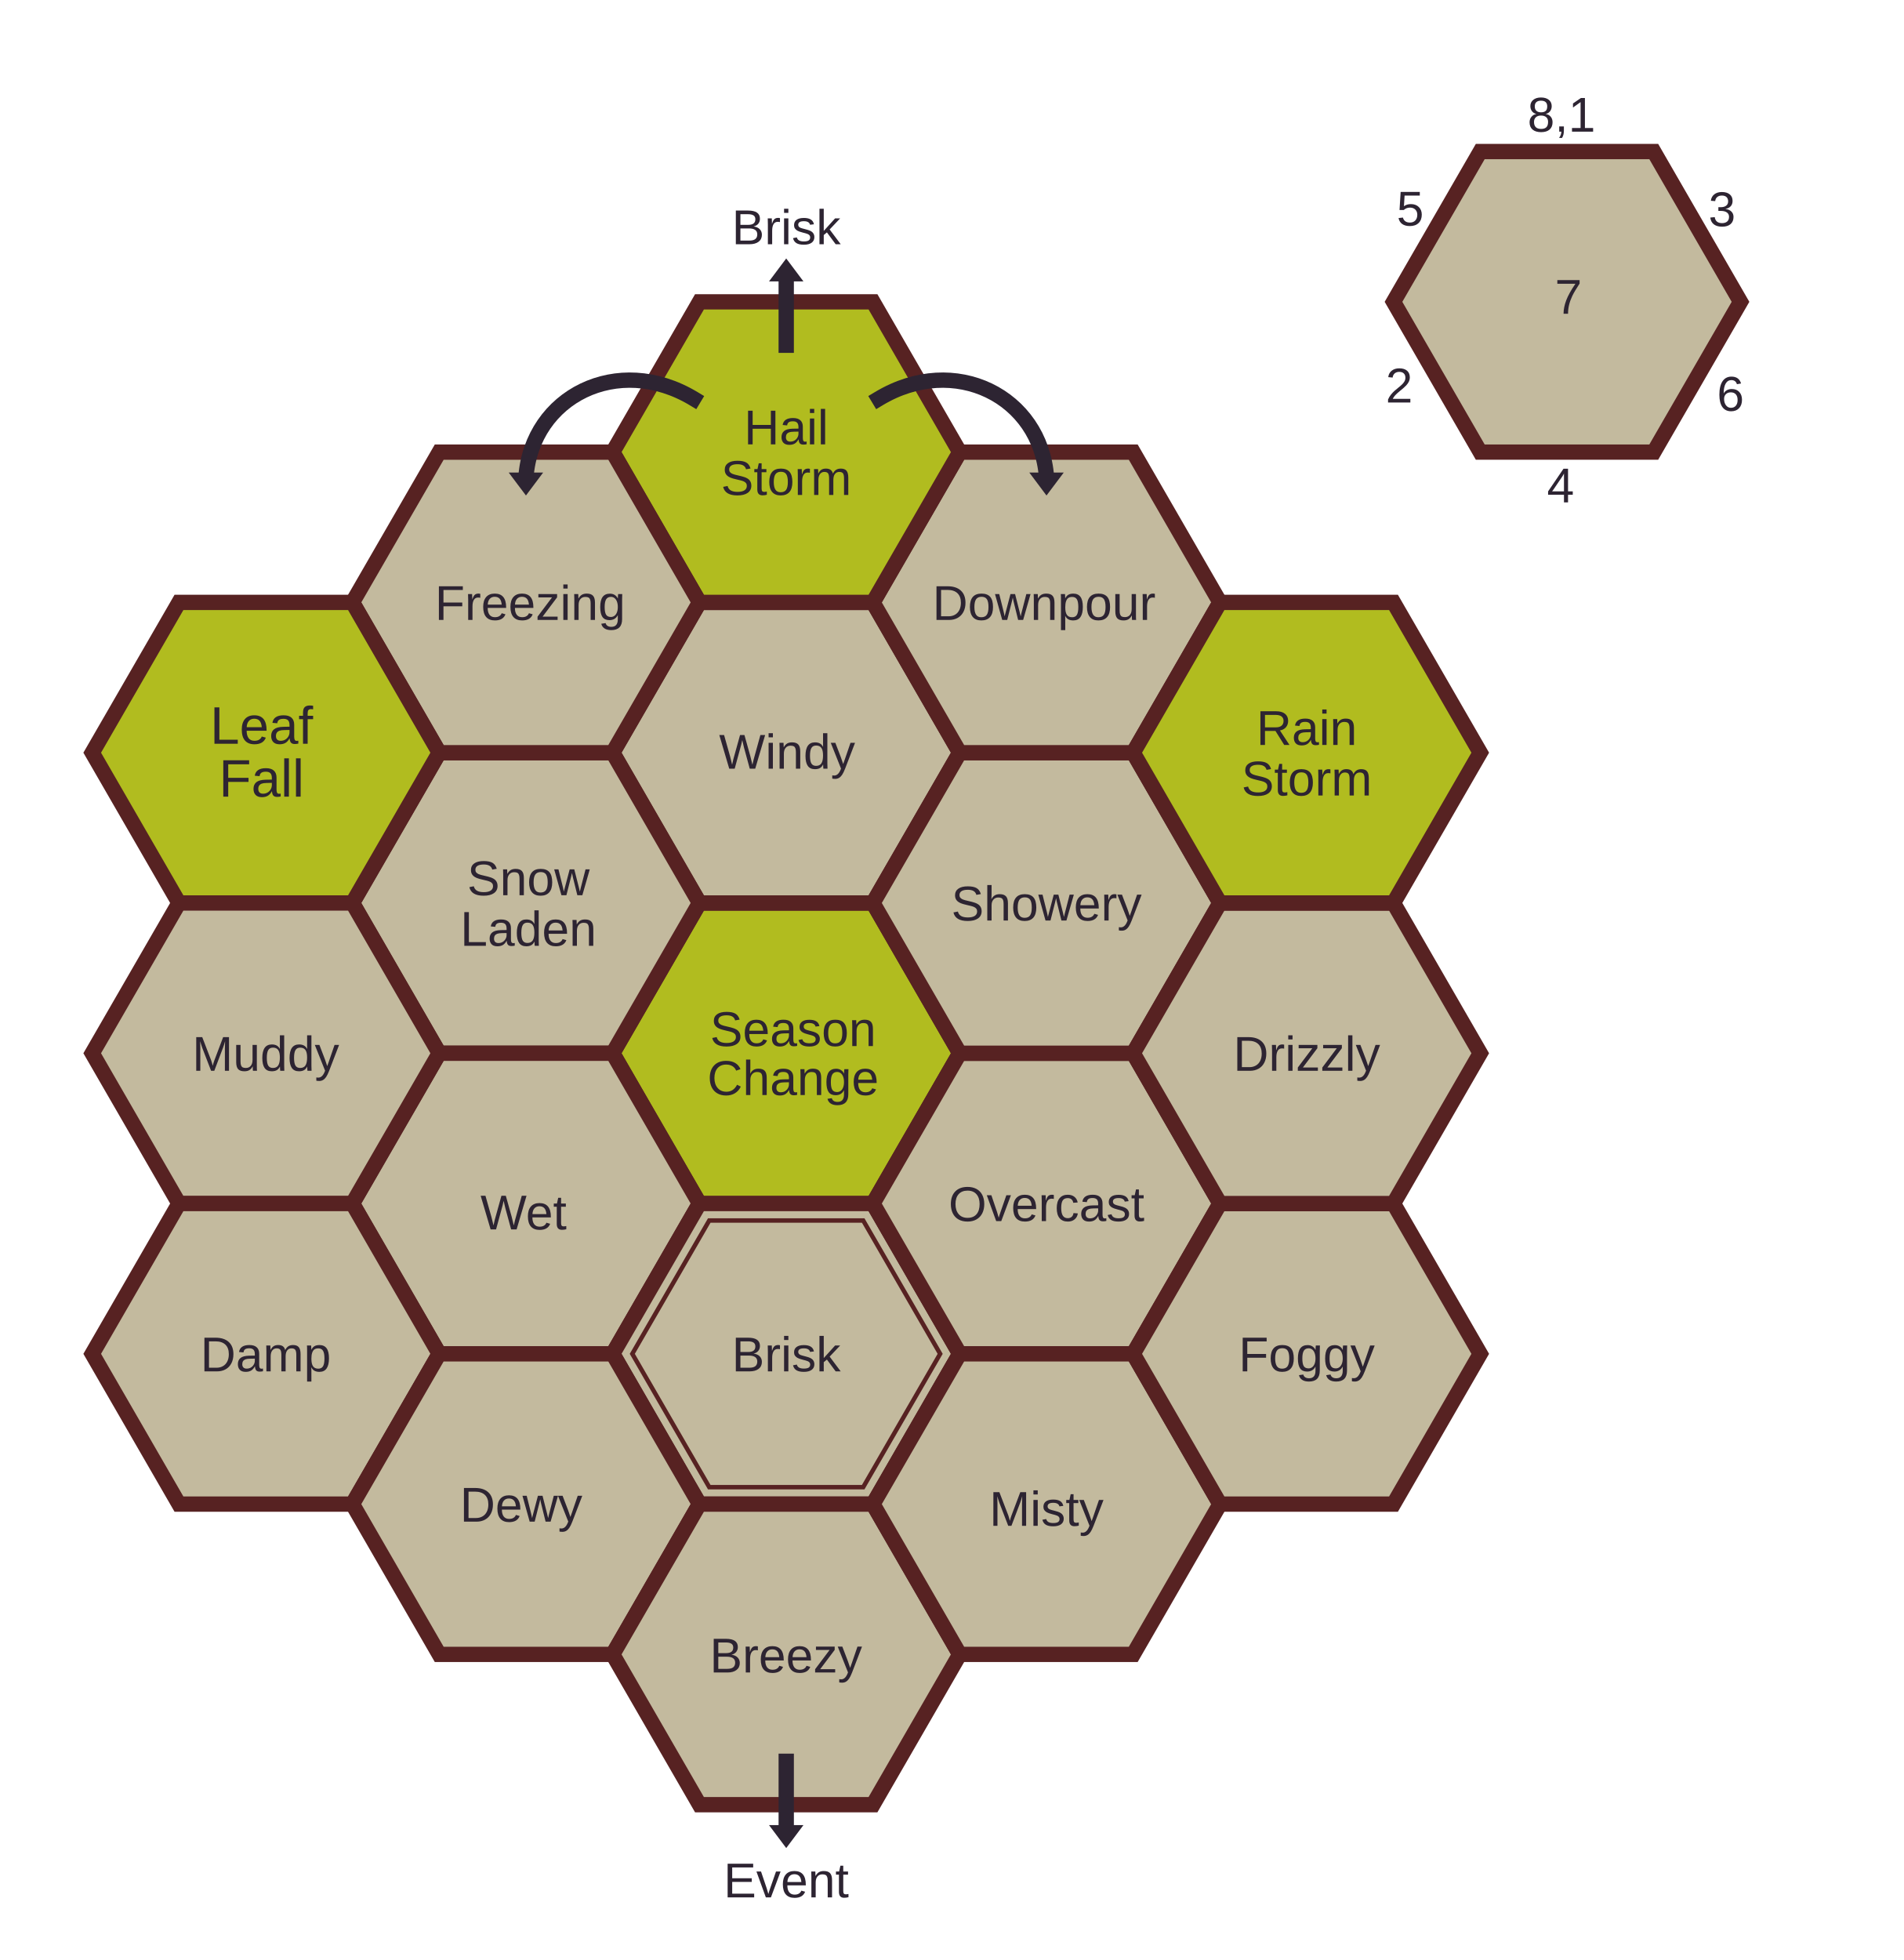
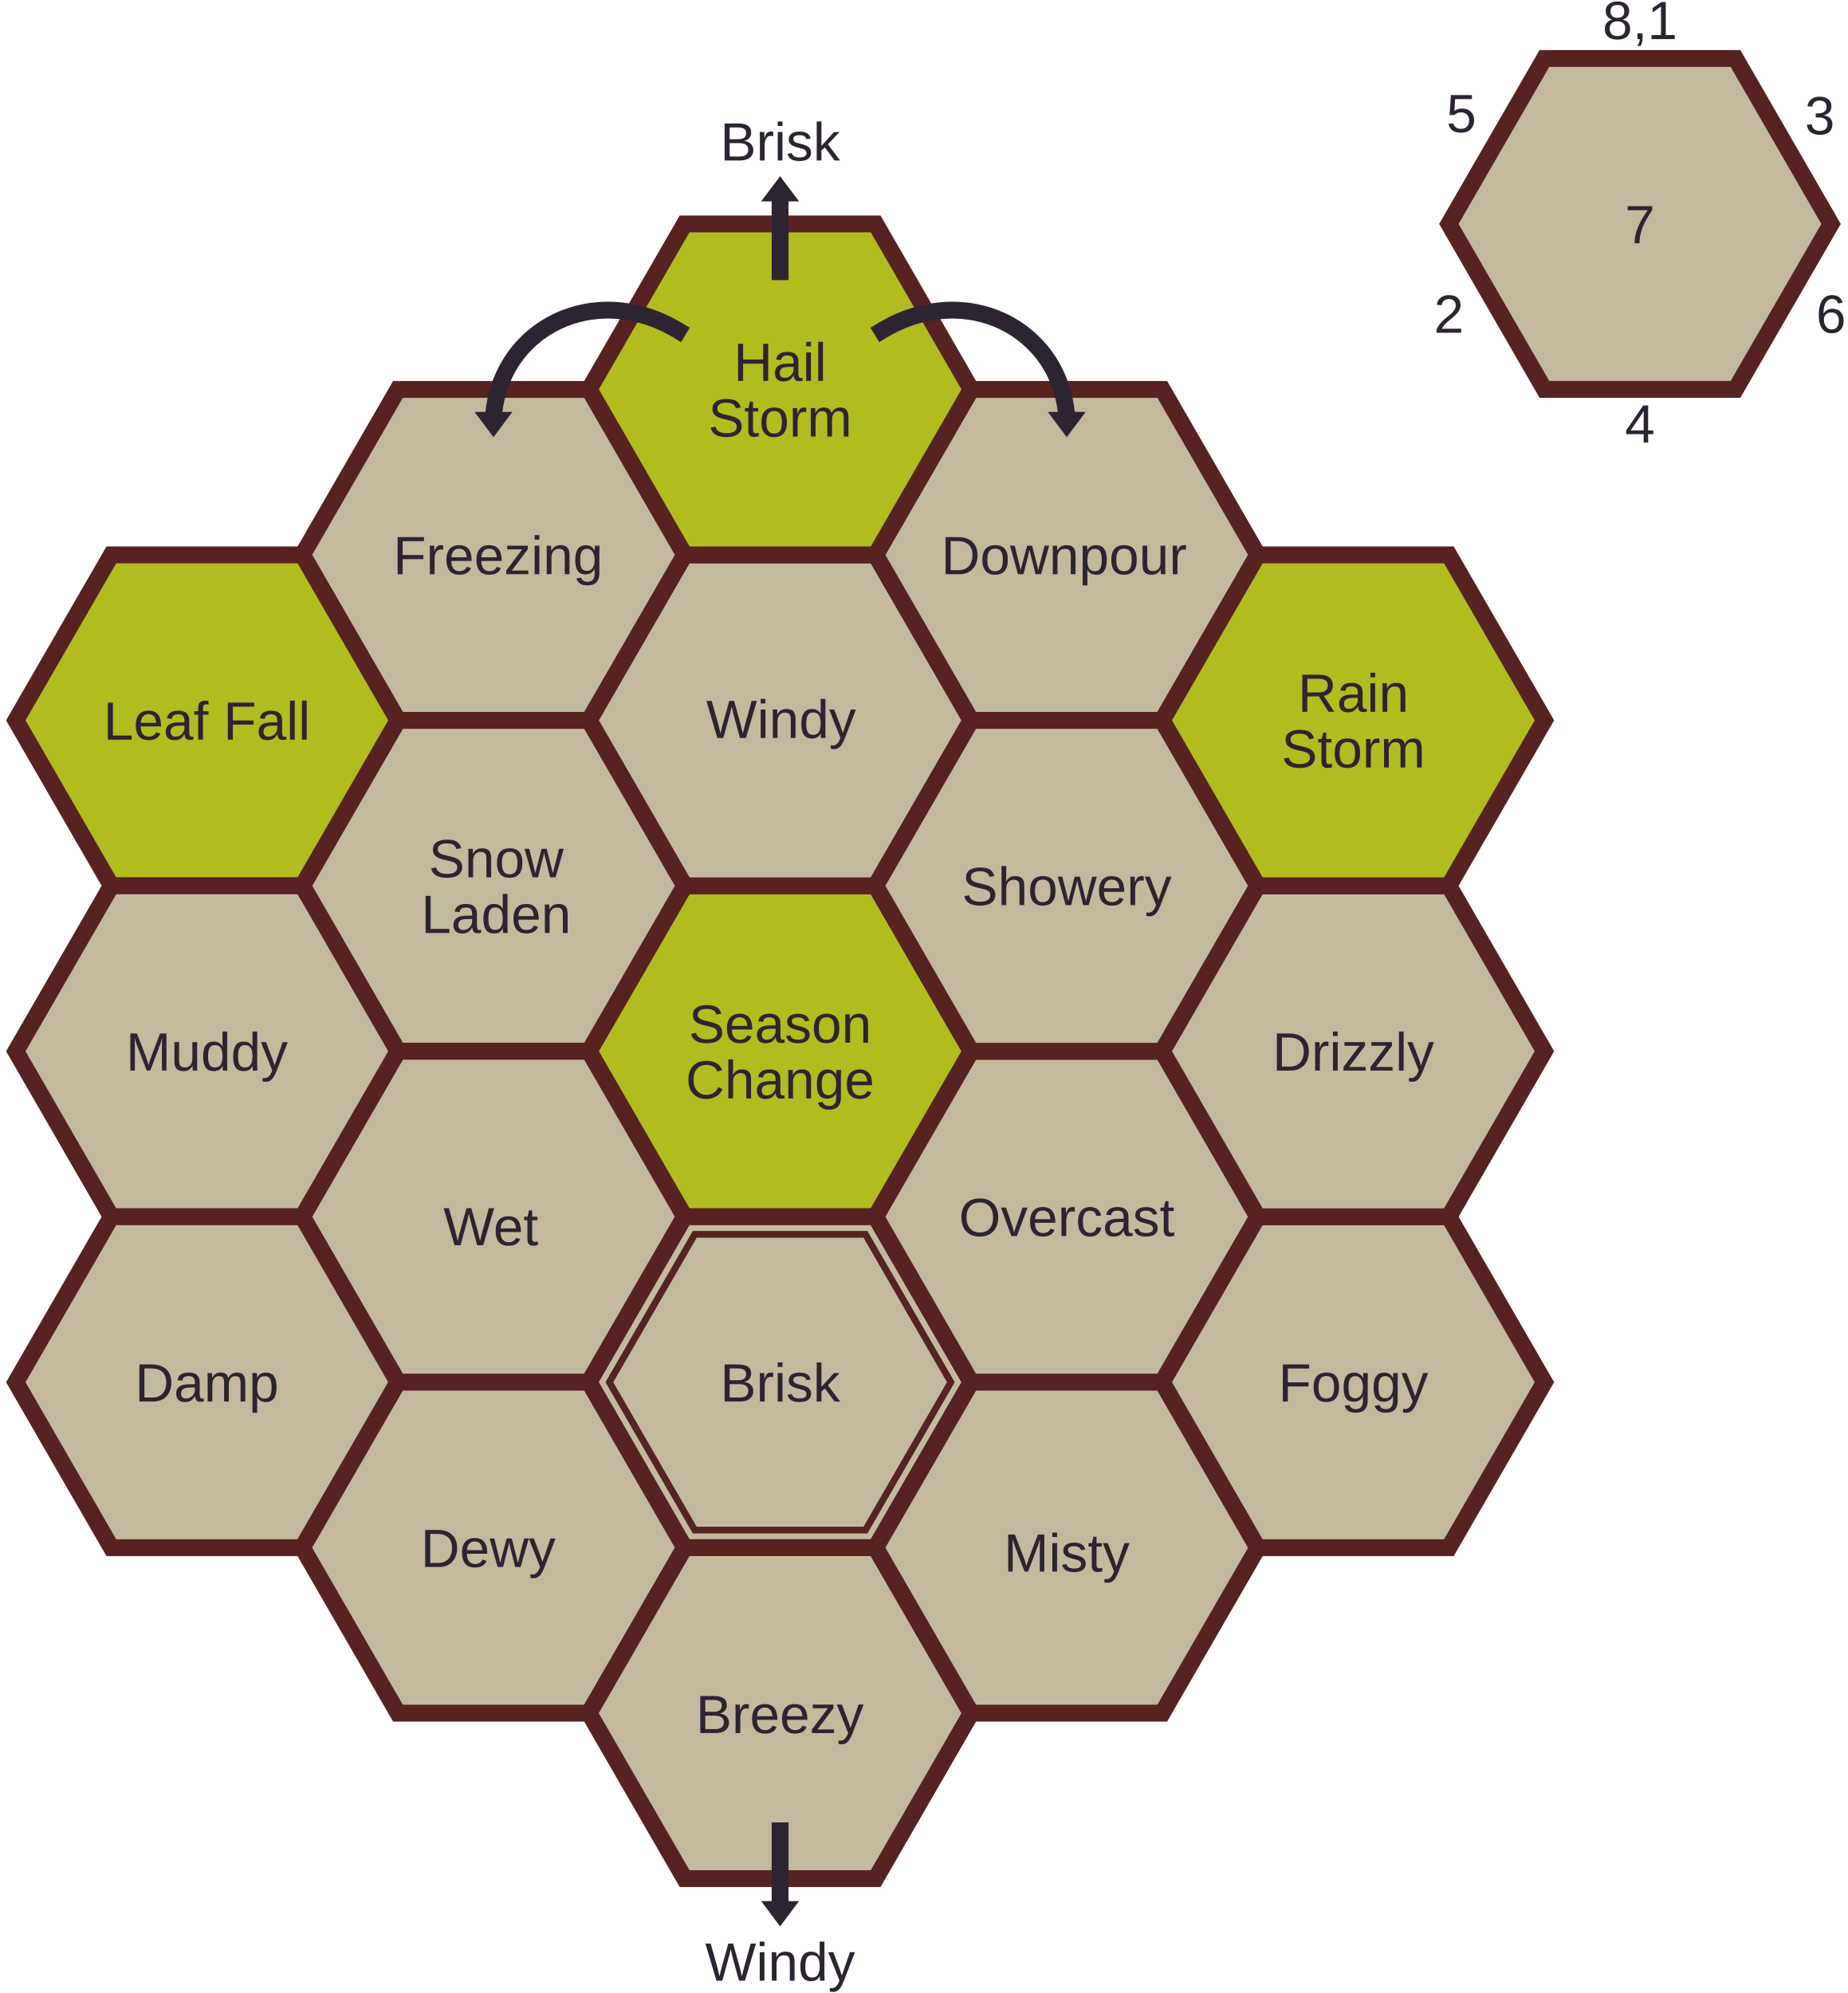
- <svg xmlns="http://www.w3.org/2000/svg" width="100%" height="100%" viewBox="0 0 1296 1334" version="1.1" xml:space="preserve" style="fill-rule:evenodd;clip-rule:evenodd;stroke-linecap:square;stroke-miterlimit:1.5;">
-   <g>
-     <g id="Weather-Hexflower">
-       <g>
-         <path d="M417.102,716.857l59.056,-102.286l118.109,0l59.055,102.286l-59.055,102.286l-118.109,0l-59.056,-102.286Z" style="fill:#b1bc1f;stroke:#572222;stroke-width:10.41px;" />
+ <svg xmlns="http://www.w3.org/2000/svg" width="100%" height="100%" viewBox="0 0 1142 1232" version="1.1" xml:space="preserve" style="fill-rule:evenodd;clip-rule:evenodd;stroke-linecap:square;stroke-miterlimit:1.5;">
+   <g transform="matrix(1,0,0,1,-817,-373)">
+     <g id="Weather">
+       <g id="Weather-Hexflower">
+         <g transform="matrix(6.10688e-17,-0.99733,0.99733,6.10688e-17,828.033,2247.02)">
+           <path d="M1227.44,354.014L1330,413.228L1330,531.654L1227.44,590.867L1124.88,531.654L1124.88,413.228L1227.44,354.014Z" style="fill:rgb(177,188,31);stroke:rgb(87,34,34);stroke-width:10.44px;" />
+         </g>
+         <g transform="matrix(6.10688e-17,-0.99733,0.99733,6.10688e-17,828.033,2042.45)">
+           <path d="M1227.44,354.014L1330,413.228L1330,531.654L1227.44,590.867L1124.88,531.654L1124.88,413.228L1227.44,354.014Z" style="fill:rgb(195,186,158);stroke:rgb(87,34,34);stroke-width:10.44px;" />
+         </g>
+         <g transform="matrix(6.10688e-17,-0.99733,0.99733,6.10688e-17,650.868,2144.74)">
+           <path d="M1227.44,354.014L1330,413.228L1330,531.654L1227.44,590.867L1124.88,531.654L1124.88,413.228L1227.44,354.014Z" style="fill:rgb(195,186,158);stroke:rgb(87,34,34);stroke-width:10.44px;" />
+         </g>
+         <g transform="matrix(6.10688e-17,-0.99733,0.99733,6.10688e-17,650.868,2349.31)">
+           <path d="M1227.44,354.014L1330,413.228L1330,531.654L1227.44,590.867L1124.88,531.654L1124.88,413.228L1227.44,354.014Z" style="fill:rgb(195,186,158);stroke:rgb(87,34,34);stroke-width:10.44px;" />
+         </g>
+         <g transform="matrix(6.10688e-17,-0.99733,0.99733,6.10688e-17,828.033,2451.6)">
+           <path d="M1227.44,354.014L1330,413.228L1330,531.654L1227.44,590.867L1124.88,531.654L1124.88,413.228L1227.44,354.014Z" style="fill:rgb(195,186,158);stroke:rgb(87,34,34);stroke-width:10.44px;" />
+         </g>
+         <g transform="matrix(5.45713e-17,-0.891217,0.891217,5.45713e-17,878.165,2321.35)">
+           <path d="M1227.44,354.014L1330,413.228L1330,531.654L1227.44,590.867L1124.88,531.654L1124.88,413.228L1227.44,354.014Z" style="fill:rgb(195,186,158);stroke:rgb(87,34,34);stroke-width:4.68px;" />
+         </g>
+         <g transform="matrix(6.10688e-17,-0.99733,0.99733,6.10688e-17,1005.2,2349.31)">
+           <path d="M1227.44,354.014L1330,413.228L1330,531.654L1227.44,590.867L1124.88,531.654L1124.88,413.228L1227.44,354.014Z" style="fill:rgb(195,186,158);stroke:rgb(87,34,34);stroke-width:10.44px;" />
+         </g>
+         <g transform="matrix(6.10688e-17,-0.99733,0.99733,6.10688e-17,1005.2,2144.74)">
+           <path d="M1227.44,354.014L1330,413.228L1330,531.654L1227.44,590.867L1124.88,531.654L1124.88,413.228L1227.44,354.014Z" style="fill:rgb(195,186,158);stroke:rgb(87,34,34);stroke-width:10.44px;" />
+         </g>
+         <g transform="matrix(6.10688e-17,-0.99733,0.99733,6.10688e-17,1005.2,1940.17)">
+           <path d="M1227.44,354.014L1330,413.228L1330,531.654L1227.44,590.867L1124.88,531.654L1124.88,413.228L1227.44,354.014Z" style="fill:rgb(195,186,158);stroke:rgb(87,34,34);stroke-width:10.44px;" />
+         </g>
+         <g transform="matrix(6.10688e-17,-0.99733,0.99733,6.10688e-17,828.033,1837.88)">
+           <path d="M1227.44,354.014L1330,413.228L1330,531.654L1227.44,590.867L1124.88,531.654L1124.88,413.228L1227.44,354.014Z" style="fill:rgb(177,188,31);stroke:rgb(87,34,34);stroke-width:10.44px;" />
+         </g>
+         <g transform="matrix(6.10688e-17,-0.99733,0.99733,6.10688e-17,650.868,1940.17)">
+           <path d="M1227.44,354.014L1330,413.228L1330,531.654L1227.44,590.867L1124.88,531.654L1124.88,413.228L1227.44,354.014Z" style="fill:rgb(195,186,158);stroke:rgb(87,34,34);stroke-width:10.44px;" />
+         </g>
+         <g transform="matrix(6.10688e-17,-0.99733,0.99733,6.10688e-17,473.702,2042.45)">
+           <path d="M1227.44,354.014L1330,413.228L1330,531.654L1227.44,590.867L1124.88,531.654L1124.88,413.228L1227.44,354.014Z" style="fill:rgb(177,188,31);stroke:rgb(87,34,34);stroke-width:10.44px;" />
+         </g>
+         <g transform="matrix(6.10688e-17,-0.99733,0.99733,6.10688e-17,473.702,2247.02)">
+           <path d="M1227.44,354.014L1330,413.228L1330,531.654L1227.44,590.867L1124.88,531.654L1124.88,413.228L1227.44,354.014Z" style="fill:rgb(195,186,158);stroke:rgb(87,34,34);stroke-width:10.44px;" />
+         </g>
+         <g transform="matrix(6.10688e-17,-0.99733,0.99733,6.10688e-17,473.702,2451.6)">
+           <path d="M1227.44,354.014L1330,413.228L1330,531.654L1227.44,590.867L1124.88,531.654L1124.88,413.228L1227.44,354.014Z" style="fill:rgb(195,186,158);stroke:rgb(87,34,34);stroke-width:10.44px;" />
+         </g>
+         <g transform="matrix(6.10688e-17,-0.99733,0.99733,6.10688e-17,650.868,2553.88)">
+           <path d="M1227.44,354.014L1330,413.228L1330,531.654L1227.44,590.867L1124.88,531.654L1124.88,413.228L1227.44,354.014Z" style="fill:rgb(195,186,158);stroke:rgb(87,34,34);stroke-width:10.44px;" />
+         </g>
+         <g transform="matrix(6.10688e-17,-0.99733,0.99733,6.10688e-17,828.033,2656.17)">
+           <path d="M1227.44,354.014L1330,413.228L1330,531.654L1227.44,590.867L1124.88,531.654L1124.88,413.228L1227.44,354.014Z" style="fill:rgb(195,186,158);stroke:rgb(87,34,34);stroke-width:10.44px;" />
+         </g>
+         <g transform="matrix(6.10688e-17,-0.99733,0.99733,6.10688e-17,1005.2,2553.88)">
+           <path d="M1227.44,354.014L1330,413.228L1330,531.654L1227.44,590.867L1124.88,531.654L1124.88,413.228L1227.44,354.014Z" style="fill:rgb(195,186,158);stroke:rgb(87,34,34);stroke-width:10.44px;" />
+         </g>
+         <g transform="matrix(6.10688e-17,-0.99733,0.99733,6.10688e-17,1182.36,2451.6)">
+           <path d="M1227.44,354.014L1330,413.228L1330,531.654L1227.44,590.867L1124.88,531.654L1124.88,413.228L1227.44,354.014Z" style="fill:rgb(195,186,158);stroke:rgb(87,34,34);stroke-width:10.44px;" />
+         </g>
+         <g transform="matrix(6.10688e-17,-0.99733,0.99733,6.10688e-17,1182.36,2247.02)">
+           <path d="M1227.44,354.014L1330,413.228L1330,531.654L1227.44,590.867L1124.88,531.654L1124.88,413.228L1227.44,354.014Z" style="fill:rgb(195,186,158);stroke:rgb(87,34,34);stroke-width:10.44px;" />
+         </g>
+         <g transform="matrix(6.10688e-17,-0.99733,0.99733,6.10688e-17,1182.36,2042.45)">
+           <path d="M1227.44,354.014L1330,413.228L1330,531.654L1227.44,590.867L1124.88,531.654L1124.88,413.228L1227.44,354.014Z" style="fill:rgb(177,188,31);stroke:rgb(87,34,34);stroke-width:10.44px;" />
+         </g>
      </g>
-       <g>
-         <path d="M417.102,512.287l59.056,-102.286l118.109,0l59.055,102.286l-59.055,102.286l-118.109,0l-59.056,-102.286Z" style="fill:#c3ba9e;stroke:#572222;stroke-width:10.41px;" />
-       </g>
-       <g>
-         <path d="M239.937,614.577l59.056,-102.286l118.109,0l59.055,102.286l-59.055,102.286l-118.109,0l-59.056,-102.286Z" style="fill:#c3ba9e;stroke:#572222;stroke-width:10.41px;" />
-       </g>
-       <g>
-         <path d="M239.937,819.147l59.056,-102.286l118.109,0l59.055,102.286l-59.055,102.286l-118.109,0l-59.056,-102.286Z" style="fill:#c3ba9e;stroke:#572222;stroke-width:10.41px;" />
-       </g>
-       <g>
-         <path d="M417.102,921.437l59.056,-102.286l118.109,0l59.055,102.286l-59.055,102.286l-118.109,0l-59.056,-102.286Z" style="fill:#c3ba9e;stroke:#572222;stroke-width:10.41px;" />
-       </g>
-       <g>
-         <path d="M430.424,921.437l52.395,-90.748l104.787,-0l52.394,90.748l-52.394,90.749l-104.787,-0l-52.395,-90.749Z" style="fill:#c3ba9e;stroke:#572222;stroke-width:3px;" />
-       </g>
-       <g>
-         <path d="M594.269,819.147l59.056,-102.286l118.109,0l59.055,102.286l-59.055,102.286l-118.109,0l-59.056,-102.286Z" style="fill:#c3ba9e;stroke:#572222;stroke-width:10.41px;" />
-       </g>
-       <g>
-         <path d="M594.269,614.577l59.056,-102.286l118.109,0l59.055,102.286l-59.055,102.286l-118.109,0l-59.056,-102.286Z" style="fill:#c3ba9e;stroke:#572222;stroke-width:10.41px;" />
-       </g>
-       <g>
-         <path d="M594.269,410.007l59.056,-102.286l118.109,0l59.055,102.286l-59.055,102.286l-118.109,0l-59.056,-102.286Z" style="fill:#c3ba9e;stroke:#572222;stroke-width:10.41px;" />
-       </g>
-       <g>
-         <path d="M417.102,307.717l59.056,-102.286l118.109,0l59.055,102.286l-59.055,102.286l-118.109,0l-59.056,-102.286Z" style="fill:#b1bc1f;stroke:#572222;stroke-width:10.41px;" />
-       </g>
-       <g>
-         <path d="M239.937,410.007l59.056,-102.286l118.109,0l59.055,102.286l-59.055,102.286l-118.109,0l-59.056,-102.286Z" style="fill:#c3ba9e;stroke:#572222;stroke-width:10.41px;" />
-       </g>
-       <g>
-         <path d="M62.771,512.287l59.056,-102.286l118.109,0l59.055,102.286l-59.055,102.286l-118.109,0l-59.056,-102.286Z" style="fill:#b1bc1f;stroke:#572222;stroke-width:10.41px;" />
-       </g>
-       <g>
-         <path d="M62.771,716.857l59.056,-102.286l118.109,0l59.055,102.286l-59.055,102.286l-118.109,0l-59.056,-102.286Z" style="fill:#c3ba9e;stroke:#572222;stroke-width:10.41px;" />
-       </g>
-       <g>
-         <path d="M62.771,921.437l59.056,-102.286l118.109,0l59.055,102.286l-59.055,102.286l-118.109,0l-59.056,-102.286Z" style="fill:#c3ba9e;stroke:#572222;stroke-width:10.41px;" />
-       </g>
-       <g>
-         <path d="M239.937,1023.72l59.056,-102.286l118.109,0l59.055,102.286l-59.055,102.286l-118.109,0l-59.056,-102.286Z" style="fill:#c3ba9e;stroke:#572222;stroke-width:10.41px;" />
-       </g>
-       <g>
-         <path d="M417.102,1126.01l59.056,-102.286l118.109,0l59.055,102.286l-59.055,102.286l-118.109,0l-59.056,-102.286Z" style="fill:#c3ba9e;stroke:#572222;stroke-width:10.41px;" />
-       </g>
-       <g>
-         <path d="M594.269,1023.72l59.056,-102.286l118.109,0l59.055,102.286l-59.055,102.286l-118.109,0l-59.056,-102.286Z" style="fill:#c3ba9e;stroke:#572222;stroke-width:10.41px;" />
-       </g>
-       <g>
-         <path d="M771.429,921.437l59.056,-102.286l118.109,0l59.055,102.286l-59.055,102.286l-118.109,0l-59.056,-102.286Z" style="fill:#c3ba9e;stroke:#572222;stroke-width:10.41px;" />
-       </g>
-       <g>
-         <path d="M771.429,716.857l59.056,-102.286l118.109,0l59.055,102.286l-59.055,102.286l-118.109,0l-59.056,-102.286Z" style="fill:#c3ba9e;stroke:#572222;stroke-width:10.41px;" />
-       </g>
-       <g>
-         <path d="M771.429,512.287l59.056,-102.286l118.109,0l59.055,102.286l-59.055,102.286l-118.109,0l-59.056,-102.286Z" style="fill:#b1bc1f;stroke:#572222;stroke-width:10.41px;" />
-       </g>
-       <g>
+       <g id="Autumn-Labels">
        <g>
-           <path d="M948.599,205.427l59.056,-102.286l118.109,0l59.055,102.286l-59.055,102.286l-118.109,0l-59.056,-102.286Z" style="fill:#c3ba9e;stroke:#572222;stroke-width:10.41px;" />
+           <text x="1270.5px" y="608.445px" style="font-family:'ArialMT', 'Arial', sans-serif;font-size:33.333px;fill:rgb(45,36,50);">Hail</text>
+           <text x="1254.76px" y="642.869px" style="font-family:'ArialMT', 'Arial', sans-serif;font-size:33.333px;fill:rgb(45,36,50);">Storm</text>
        </g>
        <g>
-           <text x="943.22px" y="273.958px" style="font-family:'ArialMT', 'Arial', sans-serif;font-size:33.333px;fill:#2d2432;">2</text>
+           <text x="1242.69px" y="1017.59px" style="font-family:'ArialMT', 'Arial', sans-serif;font-size:33.333px;fill:rgb(45,36,50);">Season</text>
+           <text x="1240.83px" y="1052.02px" style="font-family:'ArialMT', 'Arial', sans-serif;font-size:33.333px;fill:rgb(45,36,50);">Change</text>
        </g>
        <g>
-           <text x="950.706px" y="153.535px" style="font-family:'ArialMT', 'Arial', sans-serif;font-size:33.333px;fill:#2d2432;">5</text>
+           <text x="1619.27px" y="813.018px" style="font-family:'ArialMT', 'Arial', sans-serif;font-size:33.333px;fill:rgb(45,36,50);">Rain</text>
+           <text x="1609.09px" y="847.442px" style="font-family:'ArialMT', 'Arial', sans-serif;font-size:33.333px;fill:rgb(45,36,50);">Storm</text>
        </g>
-         <g>
-           <text x="1168.75px" y="279.593px" style="font-family:'ArialMT', 'Arial', sans-serif;font-size:33.333px;fill:#2d2432;">6</text>
+         <text x="880.958px" y="830.23px" style="font-family:'ArialMT', 'Arial', sans-serif;font-size:33.333px;fill:rgb(45,36,50);">Leaf Fall</text>
+         <text x="1253.51px" y="829.191px" style="font-family:'ArialMT', 'Arial', sans-serif;font-size:33.333px;fill:rgb(45,36,50);">Windy</text>
+         <g transform="matrix(1,0,0,1,-5.67935,0)">
+           <text x="1065.72px" y="727.944px" style="font-family:'ArialMT', 'Arial', sans-serif;font-size:33.333px;fill:rgb(45,36,50);">Freezing</text>
        </g>
-         <g>
-           <text x="1162.98px" y="153.958px" style="font-family:'ArialMT', 'Arial', sans-serif;font-size:33.333px;fill:#2d2432;">3</text>
+         <g transform="matrix(1,0,0,1,-20.5432,0)">
+           <text x="1419.31px" y="727.944px" style="font-family:'ArialMT', 'Arial', sans-serif;font-size:33.333px;fill:rgb(45,36,50);">Downpour</text>
        </g>
-         <g>
-           <text x="1053.07px" y="341.93px" style="font-family:'ArialMT', 'Arial', sans-serif;font-size:33.333px;fill:#2d2432;">4</text>
+         <g transform="matrix(1,0,0,1,-16.5229,0)">
+           <text x="1620.07px" y="1034.8px" style="font-family:'ArialMT', 'Arial', sans-serif;font-size:33.333px;fill:rgb(45,36,50);">Drizzly</text>
        </g>
-         <g>
-           <text x="1039.78px" y="89.619px" style="font-family:'ArialMT', 'Arial', sans-serif;font-size:33.333px;fill:#2d2432;">8,1</text>
+         <text x="1607.22px" y="1239.38px" style="font-family:'ArialMT', 'Arial', sans-serif;font-size:33.333px;fill:rgb(45,36,50);">Foggy</text>
+         <text x="894.857px" y="1034.8px" style="font-family:'ArialMT', 'Arial', sans-serif;font-size:33.333px;fill:rgb(45,36,50);">Muddy</text>
+         <text x="900.424px" y="1239.38px" style="font-family:'ArialMT', 'Arial', sans-serif;font-size:33.333px;fill:rgb(45,36,50);">Damp</text>
+         <text x="1411.53px" y="932.517px" style="font-family:'ArialMT', 'Arial', sans-serif;font-size:33.333px;fill:rgb(45,36,50);">Showery</text>
+         <g transform="matrix(1,0,0,1,-17.2444,210.252)">
+           <text x="1108.32px" y="932.517px" style="font-family:'ArialMT', 'Arial', sans-serif;font-size:33.333px;fill:rgb(45,36,50);">W<tspan x="1139.18px 1157.72px " y="932.517px 932.517px ">et</tspan>
+           </text>
        </g>
-         <g>
-           <text x="1058.42px" y="213.551px" style="font-family:'ArialMT', 'Arial', sans-serif;font-size:33.333px;fill:#2d2432;">7</text>
+         <g transform="matrix(1,0,0,1,-15.6049,0)">
+           <text x="1277.78px" y="1239.38px" style="font-family:'ArialMT', 'Arial', sans-serif;font-size:33.333px;fill:rgb(45,36,50);">Brisk</text>
+         </g>
+         <g transform="matrix(1,0,0,1,-14.7432,-744.452)">
+           <text x="1276.92px" y="1216.68px" style="font-family:'ArialMT', 'Arial', sans-serif;font-size:33.333px;fill:rgb(45,36,50);">Brisk</text>
+         </g>
+         <g transform="matrix(1,0,0,1,352.691,2.83968)">
+           <text x="1084.8px" y="1341.66px" style="font-family:'ArialMT', 'Arial', sans-serif;font-size:33.333px;fill:rgb(45,36,50);">Misty</text>
+         </g>
+         <g transform="matrix(1,0,0,1,1.63949,-201.733)">
+           <text x="1080.36px" y="1117.04px" style="font-family:'ArialMT', 'Arial', sans-serif;font-size:33.333px;fill:rgb(45,36,50);">Snow</text>
+           <text x="1075.7px" y="1151.46px" style="font-family:'ArialMT', 'Arial', sans-serif;font-size:33.333px;fill:rgb(45,36,50);">Laden</text>
+         </g>
+         <text x="1077.09px" y="1341.66px" style="font-family:'ArialMT', 'Arial', sans-serif;font-size:33.333px;fill:rgb(45,36,50);">Dewy</text>
+         <g transform="matrix(1,0,0,1,-180.664,307.24)">
+           <text x="1427.79px" y="1137.09px" style="font-family:'ArialMT', 'Arial', sans-serif;font-size:33.333px;fill:rgb(45,36,50);">Breezy</text>
+         </g>
+         <g transform="matrix(1,0,0,1,-16.0639,0)">
+           <text x="1425.76px" y="1137.09px" style="font-family:'ArialMT', 'Arial', sans-serif;font-size:33.333px;fill:rgb(45,36,50);">Overcast</text>
+         </g>
+         <g transform="matrix(1,0,0,1,0,380.699)">
+           <text x="1252.91px" y="1216.68px" style="font-family:'ArialMT', 'Arial', sans-serif;font-size:33.333px;fill:rgb(45,36,50);">Windy</text>
        </g>
      </g>
-     </g>
-     <g id="Autumn-Labels">
-       <g>
-         <text x="506.5px" y="302.445px" style="font-family:'ArialMT', 'Arial', sans-serif;font-size:33.333px;fill:#2d2432;">Hail</text>
-         <text x="490.76px" y="336.869px" style="font-family:'ArialMT', 'Arial', sans-serif;font-size:33.333px;fill:#2d2432;">Storm</text>
-       </g>
-       <g transform="matrix(1,0,0,1,461.099,711.96)">
-         <text x="22.237px" y="0px" style="font-family:'ArialMT', 'Arial', sans-serif;font-size:33.333px;fill:#2d2432;">Season</text>
-         <text x="20.381px" y="33.333px" style="font-family:'ArialMT', 'Arial', sans-serif;font-size:33.333px;fill:#2d2432;">Change</text>
-       </g>
-       <g>
-         <text x="855.27px" y="507.018px" style="font-family:'ArialMT', 'Arial', sans-serif;font-size:33.333px;fill:#2d2432;">Rain</text>
-         <text x="845.09px" y="541.442px" style="font-family:'ArialMT', 'Arial', sans-serif;font-size:33.333px;fill:#2d2432;">Storm</text>
-       </g>
-       <g>
-         <g transform="matrix(1,0,0,1,143.024,506.209)">
-           <text x="0px" y="0px" style="font-family:'ArialMT', 'Arial', sans-serif;font-size:36px;fill:#2d2432;">Leaf</text>
-           <text x="6.029px" y="36px" style="font-family:'ArialMT', 'Arial', sans-serif;font-size:36px;fill:#2d2432;">Fall</text>
+       <g id="Weather-Navigation">
+         <g transform="matrix(1.08881,8.90661e-16,8.89674e-16,0.288675,-115.388,363.795)">
+           <g transform="matrix(0.918431,-2.83367e-15,-2.83053e-15,3.4641,856.334,31.8887)">
+             <path d="M470.494,124.53L482.213,108.905L493.931,124.53L470.494,124.53Z" style="fill:rgb(45,36,50);" />
+             <path d="M482.213,167.96L482.213,121.405" style="fill:none;stroke:rgb(45,36,50);stroke-width:10.42px;" />
+           </g>
+         </g>
+         <g transform="matrix(1,-0,-0,1,817,373)">
+           <path d="M316.738,254.611L305.033,270.246L293.3,254.632L316.738,254.611Z" style="fill:rgb(45,36,50);" />
+           <path d="M419.202,204.339C367.55,173.262 309.079,202.823 305.022,257.746" style="fill:none;stroke:rgb(45,36,50);stroke-width:10.42px;" />
+         </g>
+         <g transform="matrix(-1,0,0,1,2598.42,0)">
+           <g transform="matrix(-1,0,0,1,1781.42,373)">
+             <path d="M671.118,254.632L659.385,270.246L647.68,254.611L671.118,254.632Z" style="fill:rgb(45,36,50);" />
+             <path d="M545.216,204.339C596.868,173.262 655.339,202.823 659.396,257.746" style="fill:none;stroke:rgb(45,36,50);stroke-width:10.42px;" />
+           </g>
+         </g>
+         <g transform="matrix(-1.56918,-6.98492e-16,-1.31753e-15,-0.288675,3337.91,1681.93)">
+           <g transform="matrix(-0.637277,1.54199e-15,2.90857e-15,-3.4641,1606.52,4534.28)">
+             <path d="M493.931,1175.2L482.213,1190.83L470.494,1175.2L493.931,1175.2Z" style="fill:rgb(45,36,50);" />
+             <path d="M482.213,1131.77L482.213,1178.33" style="fill:none;stroke:rgb(45,36,50);stroke-width:10.42px;" />
+           </g>
        </g>
      </g>
-       <text x="489.51px" y="523.191px" style="font-family:'ArialMT', 'Arial', sans-serif;font-size:33.333px;fill:#2d2432;">Windy</text>
-       <g>
-         <text x="296.041px" y="421.944px" style="font-family:'ArialMT', 'Arial', sans-serif;font-size:33.333px;fill:#2d2432;">Freezing</text>
-       </g>
-       <g>
-         <text x="634.767px" y="421.944px" style="font-family:'ArialMT', 'Arial', sans-serif;font-size:33.333px;fill:#2d2432;">Downpour</text>
-       </g>
-       <g>
-         <text x="839.547px" y="728.8px" style="font-family:'ArialMT', 'Arial', sans-serif;font-size:33.333px;fill:#2d2432;">Drizzly</text>
-       </g>
-       <text x="843.22px" y="933.38px" style="font-family:'ArialMT', 'Arial', sans-serif;font-size:33.333px;fill:#2d2432;">Foggy</text>
-       <text x="130.857px" y="728.8px" style="font-family:'ArialMT', 'Arial', sans-serif;font-size:33.333px;fill:#2d2432;">Muddy</text>
-       <text x="136.424px" y="933.38px" style="font-family:'ArialMT', 'Arial', sans-serif;font-size:33.333px;fill:#2d2432;">Damp</text>
-       <text x="647.53px" y="626.517px" style="font-family:'ArialMT', 'Arial', sans-serif;font-size:33.333px;fill:#2d2432;">Showery</text>
-       <g>
-         <g>
-           <text x="327.076px" y="836.769px" style="font-family:'ArialMT', 'Arial', sans-serif;font-size:33.333px;fill:#2d2432;">W</text>
-           <text x="357.936px" y="836.769px" style="font-family:'ArialMT', 'Arial', sans-serif;font-size:33.333px;fill:#2d2432;">et</text>
+       <g id="Navigation-Hex">
+         <g transform="matrix(6.10688e-17,-0.99733,0.99733,6.10688e-17,1359.53,1735.59)">
+           <path d="M1227.44,354.014L1330,413.228L1330,531.654L1227.44,590.867L1124.88,531.654L1124.88,413.228L1227.44,354.014Z" style="fill:rgb(195,186,158);stroke:rgb(87,34,34);stroke-width:10.44px;" />
        </g>
-       </g>
-       <g>
-         <text x="498.175px" y="933.38px" style="font-family:'ArialMT', 'Arial', sans-serif;font-size:33.333px;fill:#2d2432;">Brisk</text>
-       </g>
-       <g>
-         <text x="498.177px" y="166.228px" style="font-family:'ArialMT', 'Arial', sans-serif;font-size:33.333px;fill:#2d2432;">Brisk</text>
-       </g>
-       <g>
-         <text x="673.491px" y="1038.5px" style="font-family:'ArialMT', 'Arial', sans-serif;font-size:33.333px;fill:#2d2432;">Misty</text>
-       </g>
-       <g>
-         <text x="317.999px" y="609.307px" style="font-family:'ArialMT', 'Arial', sans-serif;font-size:33.333px;fill:#2d2432;">Snow</text>
-         <text x="313.339px" y="643.727px" style="font-family:'ArialMT', 'Arial', sans-serif;font-size:33.333px;fill:#2d2432;">Laden</text>
-       </g>
-       <text x="313.09px" y="1035.66px" style="font-family:'ArialMT', 'Arial', sans-serif;font-size:33.333px;fill:#2d2432;">Dewy</text>
-       <g>
-         <text x="483.126px" y="1138.33px" style="font-family:'ArialMT', 'Arial', sans-serif;font-size:33.333px;fill:#2d2432;">Breezy</text>
-       </g>
-       <g>
-         <text x="645.696px" y="831.09px" style="font-family:'ArialMT', 'Arial', sans-serif;font-size:33.333px;fill:#2d2432;">Overcast</text>
-       </g>
-       <g>
-         <text x="492.59px" y="1291.38px" style="font-family:'ArialMT', 'Arial', sans-serif;font-size:33.333px;fill:#2d2432;">Event</text>
-       </g>
-     </g>
-     <g id="Weather-Navigation">
-       <g>
-         <g>
-           <path d="M523.489,191.53l11.719,-15.625l11.718,15.625l-23.437,0Z" style="fill:#2d2432;" />
-           <path d="M535.208,234.96l0,-46.555" style="fill:none;stroke:#2d2432;stroke-width:10.42px;" />
+         <g transform="matrix(1,0,0,1,26.6237,1.48472)">
+           <text x="1676.71px" y="577.208px" style="font-family:'ArialMT', 'Arial', sans-serif;font-size:33.333px;fill:rgb(45,36,50);">2</text>
        </g>
-       </g>
-       <g>
-         <path d="M369.738,321.611l-11.705,15.635l-11.733,-15.614l23.438,-0.021Z" style="fill:#2d2432;" />
-         <path d="M472.202,271.339c-51.652,-31.077 -110.123,-1.516 -114.18,53.407" style="fill:none;stroke:#2d2432;stroke-width:10.42px;" />
-       </g>
-       <g>
-         <g>
-           <path d="M724.118,321.632l-11.733,15.614l-11.705,-15.635l23.438,0.021Z" style="fill:#2d2432;" />
-           <path d="M598.216,271.339c51.652,-31.077 110.123,-1.516 114.18,53.407" style="fill:none;stroke:#2d2432;stroke-width:10.42px;" />
+         <g transform="matrix(1,0,0,1,34.3263,-122.501)">
+           <text x="1676.71px" y="577.208px" style="font-family:'ArialMT', 'Arial', sans-serif;font-size:33.333px;fill:rgb(45,36,50);">5</text>
        </g>
-       </g>
-       <g>
-         <g>
-           <path d="M546.932,1242.19l-11.718,15.63l-11.719,-15.63l23.437,0Z" style="fill:#2d2432;" />
-           <path d="M535.214,1198.76l-0,46.56" style="fill:none;stroke:#2d2432;stroke-width:10.42px;" />
+         <g transform="matrix(1,0,0,1,262.844,1.48472)">
+           <text x="1676.71px" y="577.208px" style="font-family:'ArialMT', 'Arial', sans-serif;font-size:33.333px;fill:rgb(45,36,50);">6</text>
        </g>
+         <g transform="matrix(1,0,0,1,255.897,-121.192)">
+           <text x="1676.71px" y="577.208px" style="font-family:'ArialMT', 'Arial', sans-serif;font-size:33.333px;fill:rgb(45,36,50);">3</text>
+         </g>
+         <g transform="matrix(1,0,0,1,129.696,69.3678)">
+           <text x="1691.74px" y="577.208px" style="font-family:'ArialMT', 'Arial', sans-serif;font-size:33.333px;fill:rgb(45,36,50);">4</text>
+         </g>
+         <g transform="matrix(1,0,0,1,129.696,-180.042)">
+           <text x="1677.84px" y="577.208px" style="font-family:'ArialMT', 'Arial', sans-serif;font-size:33.333px;fill:rgb(45,36,50);">8,1</text>
+         </g>
+         <text x="1821.44px" y="523.371px" style="font-family:'ArialMT', 'Arial', sans-serif;font-size:33.333px;fill:rgb(45,36,50);">7</text>
      </g>
    </g>
  </g>
</svg>
